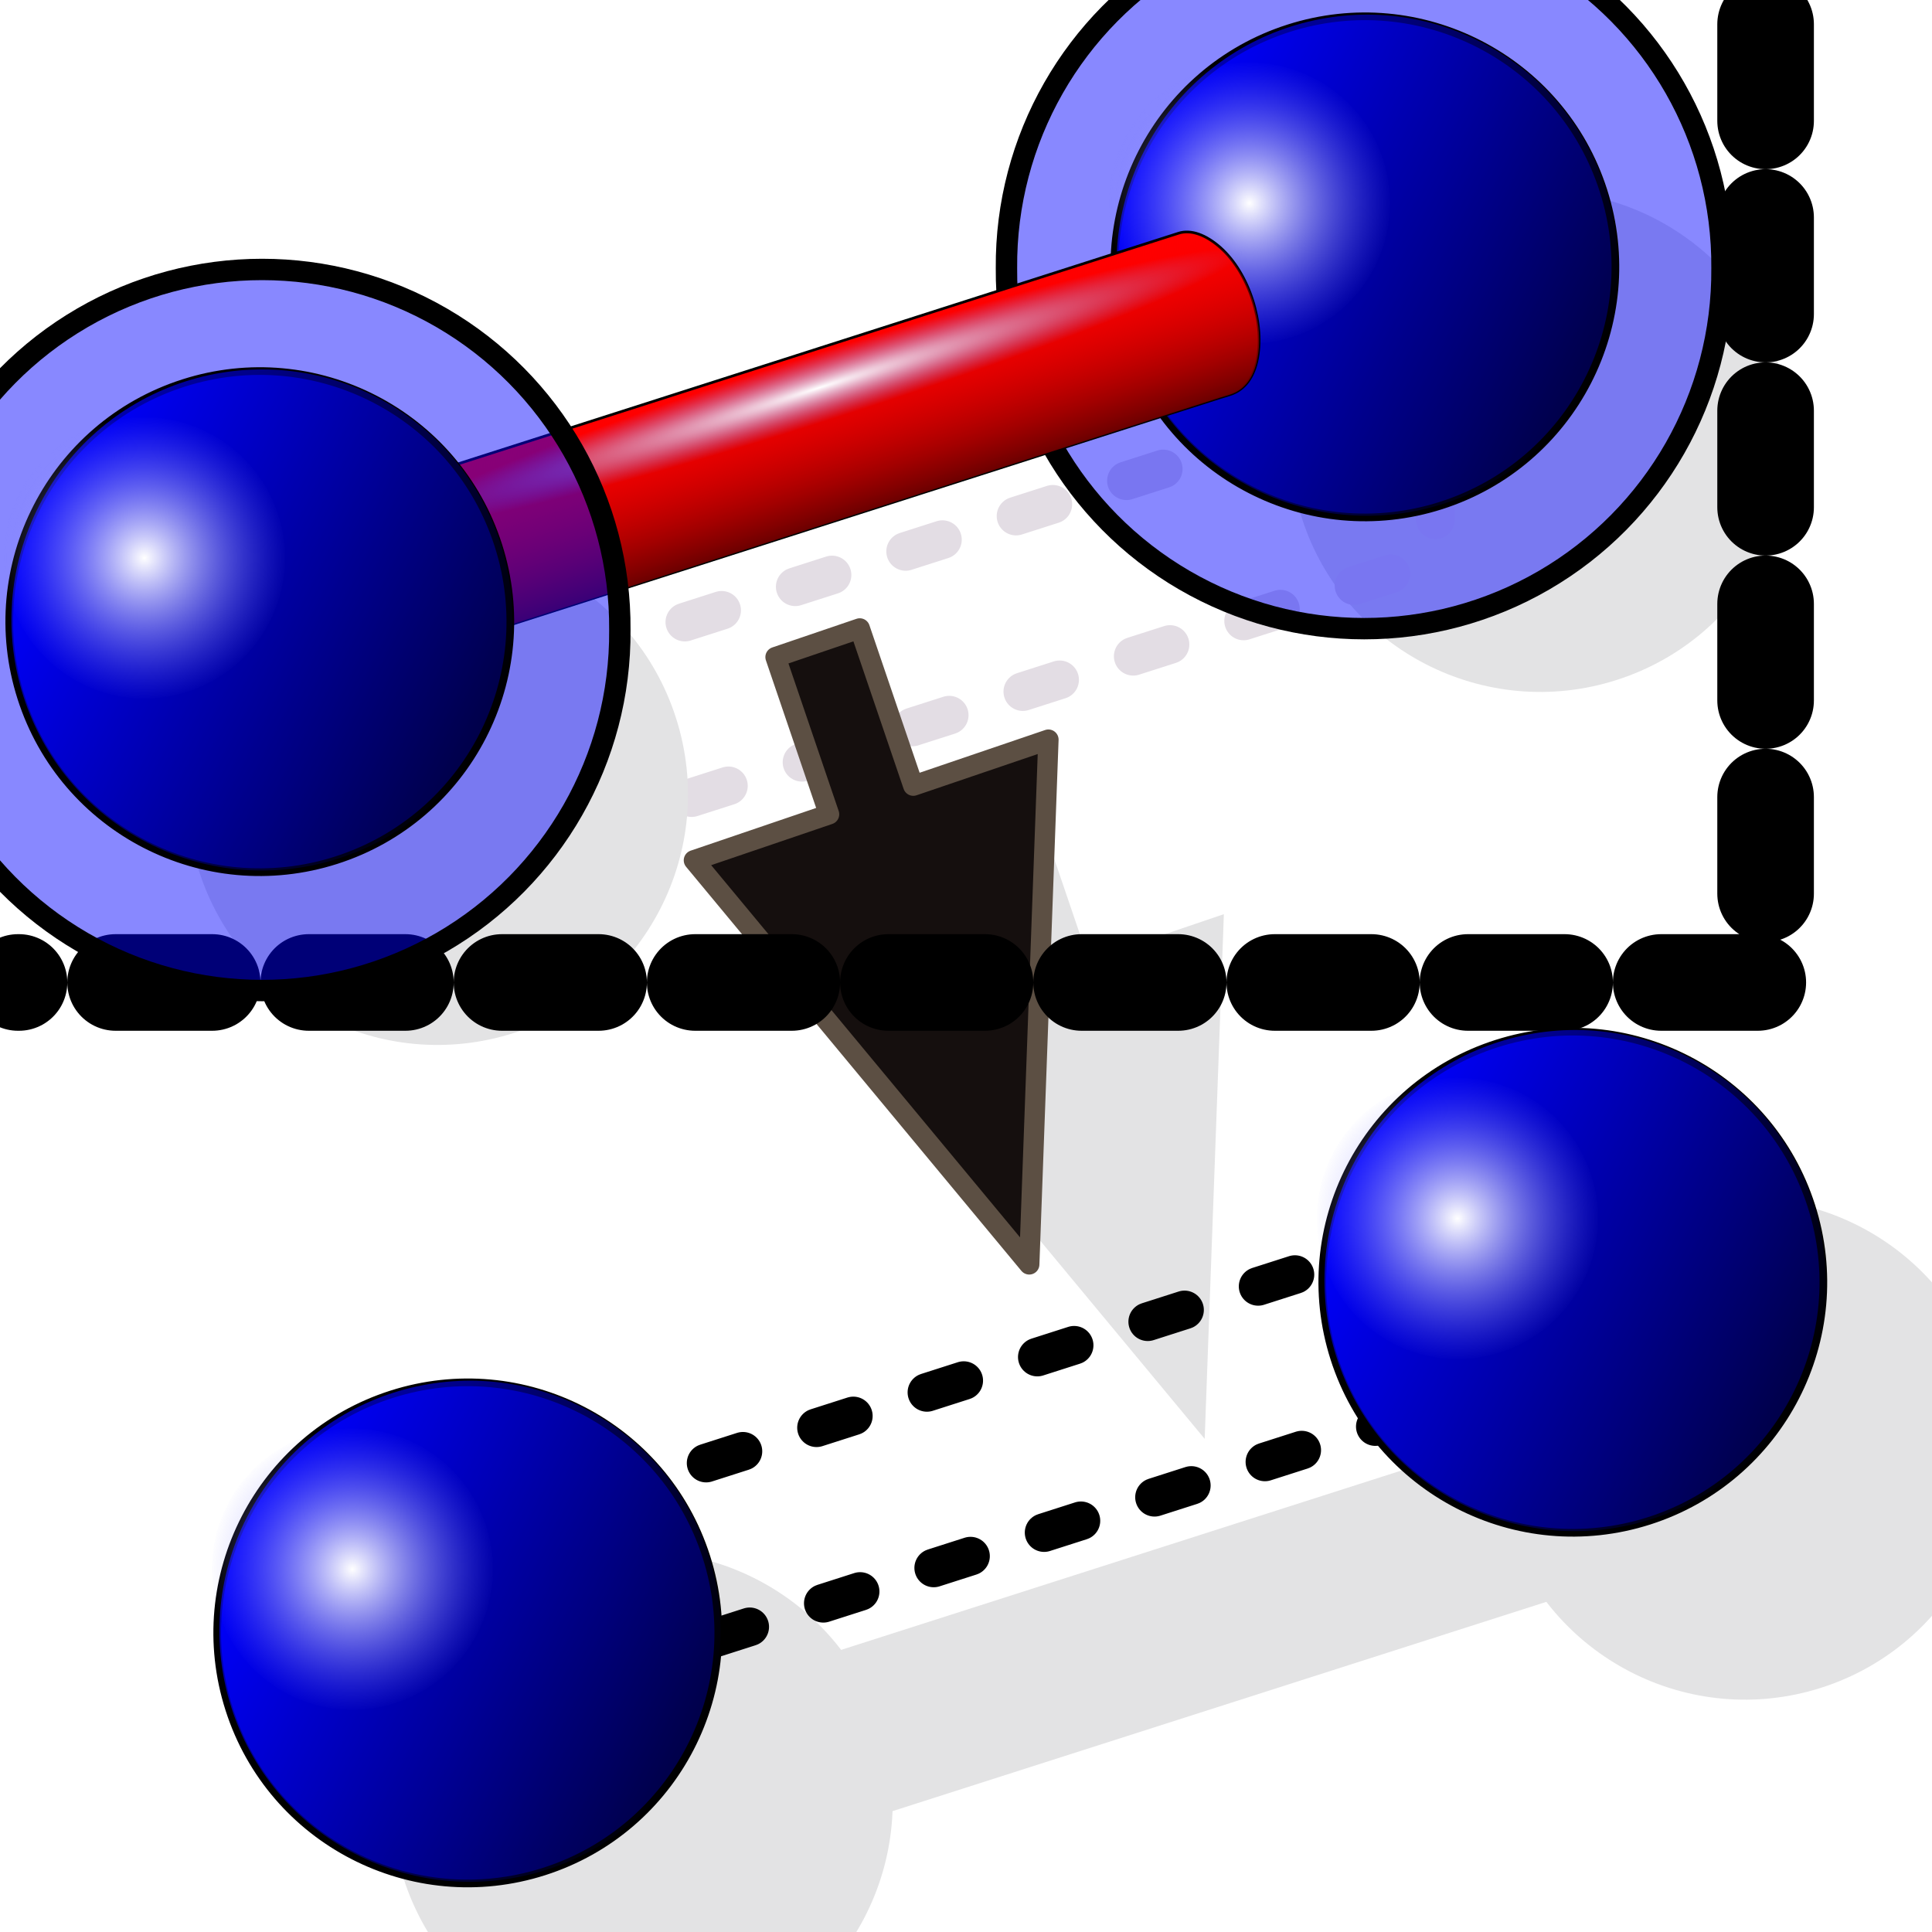
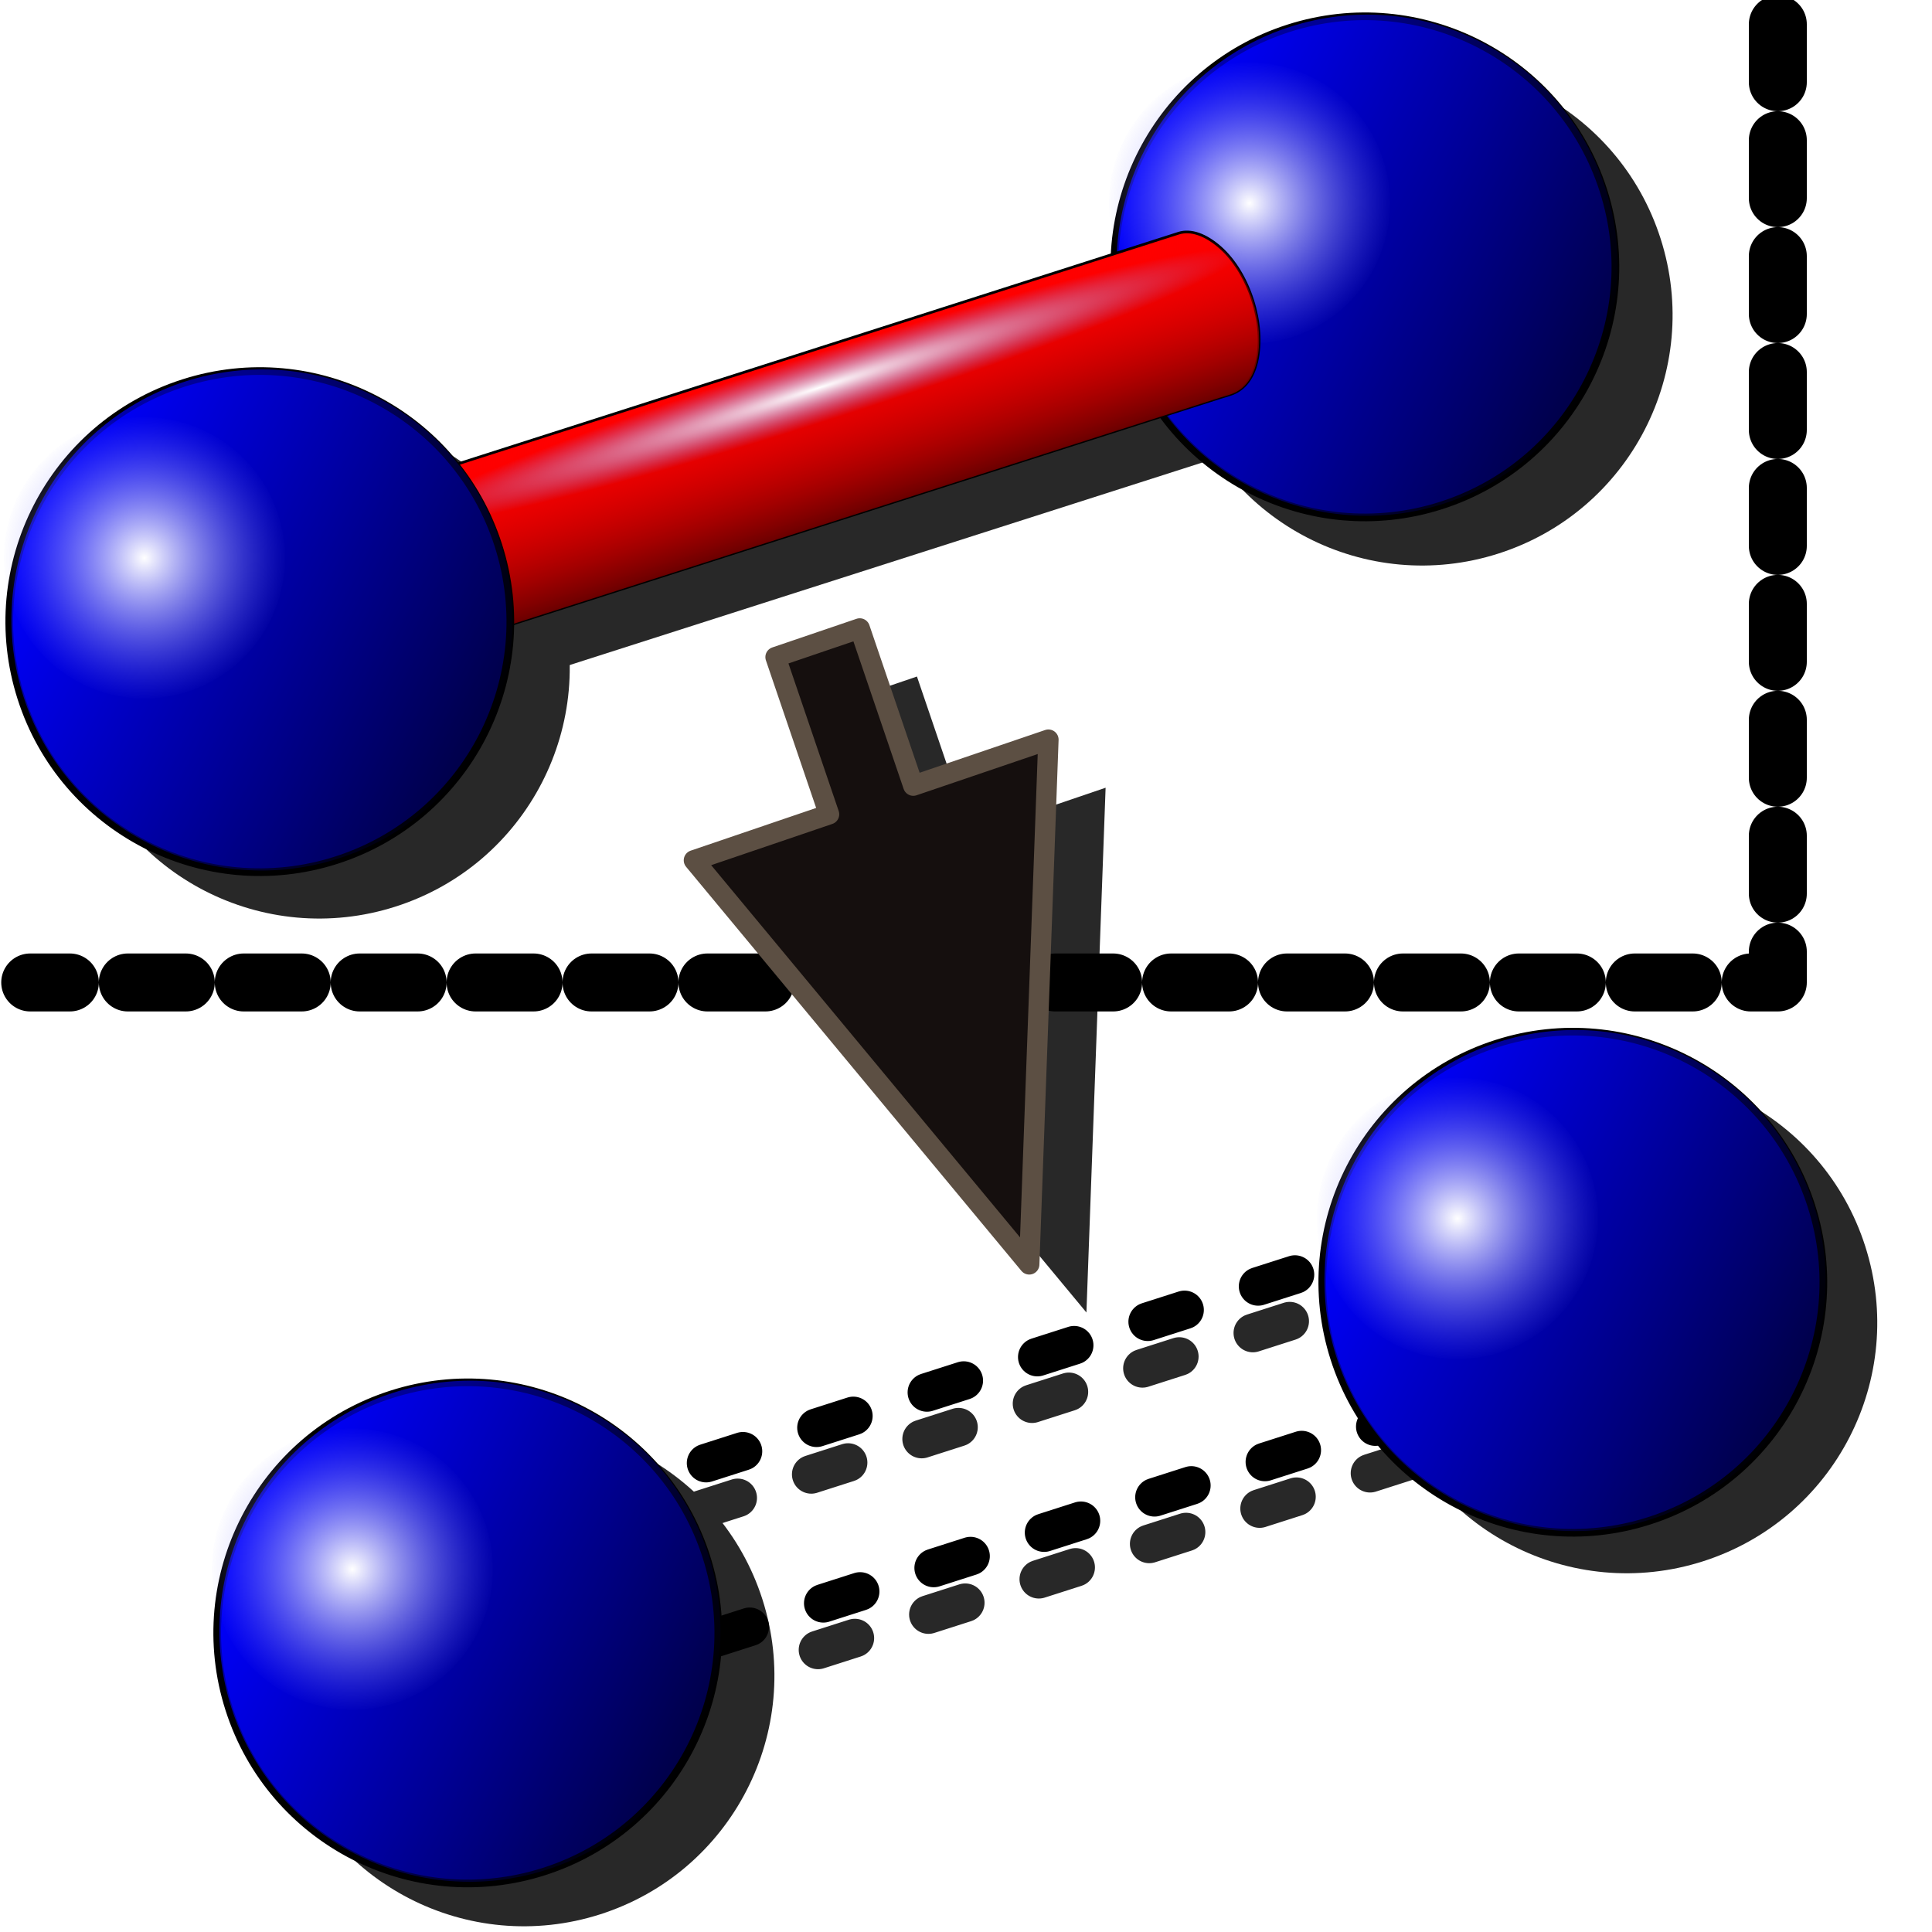
<svg xmlns="http://www.w3.org/2000/svg" xmlns:xlink="http://www.w3.org/1999/xlink" version="1.0" width="100" height="100" id="svg2">
  <defs id="defs4">
    <linearGradient id="linearGradient3613">
      <stop style="stop-color:#690000;stop-opacity:1" offset="0" id="stop3615" />
      <stop style="stop-color:#ff0000;stop-opacity:0" offset="1" id="stop3617" />
    </linearGradient>
    <linearGradient id="linearGradient3384">
      <stop style="stop-color:#0000ff;stop-opacity:1;" offset="0" id="stop3386" />
      <stop style="stop-color:#000000;stop-opacity:1" offset="1" id="stop3388" />
    </linearGradient>
    <linearGradient id="linearGradient3252">
      <stop style="stop-color:#ffffff;stop-opacity:1" offset="0" id="stop3254" />
      <stop style="stop-color:#7f7fff;stop-opacity:0;" offset="1" id="stop3256" />
    </linearGradient>
    <linearGradient xlink:href="#linearGradient3384" id="linearGradient2600" gradientUnits="userSpaceOnUse" gradientTransform="matrix(0.2688926,0.2688926,-0.2688926,0.2688926,38.22773,-8.449435)" x1="25.398" y1="63.346" x2="90.625" y2="63.346" />
    <radialGradient xlink:href="#linearGradient3252" id="radialGradient2602" gradientUnits="userSpaceOnUse" gradientTransform="matrix(0.2134373,0,0,0.2134373,19.80521,5.961047)" cx="58.012" cy="63.346" fx="58.012" fy="63.346" r="33.113" />
    <linearGradient xlink:href="#linearGradient3384" id="linearGradient2610" gradientUnits="userSpaceOnUse" gradientTransform="matrix(0.2688926,0.2688926,-0.2688926,0.2688926,38.22773,-8.449435)" x1="25.398" y1="63.346" x2="90.625" y2="63.346" />
    <radialGradient xlink:href="#linearGradient3252" id="radialGradient2612" gradientUnits="userSpaceOnUse" gradientTransform="matrix(0.2134373,0,0,0.2134373,19.80521,5.961047)" cx="58.012" cy="63.346" fx="58.012" fy="63.346" r="33.113" />
    <linearGradient xlink:href="#linearGradient3384" id="linearGradient2287" gradientUnits="userSpaceOnUse" gradientTransform="matrix(0.2688926,0.2688926,-0.2688926,0.2688926,38.22773,-8.449435)" x1="25.398" y1="63.346" x2="90.625" y2="63.346" />
    <radialGradient xlink:href="#linearGradient3252" id="radialGradient2289" gradientUnits="userSpaceOnUse" gradientTransform="matrix(0.2134373,0,0,0.2134373,19.80521,5.961047)" cx="58.012" cy="63.346" fx="58.012" fy="63.346" r="33.113" />
    <linearGradient xlink:href="#linearGradient3384" id="linearGradient2297" gradientUnits="userSpaceOnUse" gradientTransform="matrix(0.2688926,0.2688926,-0.2688926,0.2688926,38.22773,-8.449435)" x1="25.398" y1="63.346" x2="90.625" y2="63.346" />
    <radialGradient xlink:href="#linearGradient3252" id="radialGradient2299" gradientUnits="userSpaceOnUse" gradientTransform="matrix(0.2134373,0,0,0.2134373,19.80521,5.961047)" cx="58.012" cy="63.346" fx="58.012" fy="63.346" r="33.113" />
    <linearGradient xlink:href="#linearGradient3613" id="linearGradient3359" gradientUnits="userSpaceOnUse" gradientTransform="matrix(0,-0.1877941,-0.1877941,0,69.33775,23.99787)" x1="40.687" y1="39.968" x2="73.027" y2="39.968" />
    <linearGradient xlink:href="#linearGradient3384" id="linearGradient3361" gradientUnits="userSpaceOnUse" x1="25.398" y1="63.346" x2="90.625" y2="63.346" />
    <radialGradient xlink:href="#linearGradient3252" id="radialGradient3363" gradientUnits="userSpaceOnUse" gradientTransform="matrix(0.4655719,0,0,3.5311713e-2,95.36299,-11.87807)" cx="-89.471" cy="6.2" fx="-89.471" fy="6.2" r="33.768" />
  </defs>
-   <g id="g3477" transform="translate(-138.6638,-13.07681)">
-     <path d="M 241.33,84.131 C 243.514,90.95 239.756,98.249 232.936,100.432 C 226.116,102.615 218.818,98.855 216.636,92.035 C 214.452,85.215 218.21,77.917 225.03,75.734 C 231.85,73.551 239.148,77.31 241.33,84.131 L 241.33,84.131 z " style="fill:#e3e3e4;fill-opacity:1;fill-rule:evenodd;stroke:none;stroke-width:0.398px;stroke-linecap:butt;stroke-linejoin:miter;stroke-opacity:1" id="path2358" />
-     <path d="M 184.248,102.402 C 186.432,109.222 182.673,116.521 175.853,118.704 C 169.034,120.887 161.735,117.127 159.554,110.307 C 157.369,103.487 161.128,96.188 167.948,94.005 C 174.768,91.822 182.066,95.582 184.248,102.402 L 184.248,102.402 z " style="fill:#e3e3e4;fill-opacity:1;fill-rule:evenodd;stroke:none;stroke-width:0.398px;stroke-linecap:butt;stroke-linejoin:miter;stroke-opacity:1" id="path2370" />
-     <path d="M 218.545,86.84 C 219.182,86.636 219.957,86.918 220.704,87.578 C 222.197,88.897 223.045,91.546 222.595,93.487 C 222.37,94.457 221.855,94.986 221.218,95.19 C 221.053,95.243 220.908,95.291 220.715,95.344 L 179.065,108.676 L 176.394,100.333 L 218.545,86.84 z " style="fill:#e3e3e4;fill-opacity:1;fill-rule:evenodd;stroke:none;stroke-width:0.138;stroke-linecap:round;stroke-linejoin:round;stroke-miterlimit:4;stroke-dasharray:none;stroke-dashoffset:2.634;stroke-opacity:1" id="path2328" />
-     <path d="M 230.736,31.97 C 232.921,38.79 229.162,46.089 222.342,48.272 C 215.522,50.455 208.224,46.695 206.042,39.875 C 203.858,33.055 207.617,25.756 214.437,23.573 C 221.256,21.39 228.555,25.15 230.736,31.97 L 230.736,31.97 z " style="fill:#e3e3e4;fill-opacity:1;fill-rule:evenodd;stroke:none;stroke-width:0.398px;stroke-linecap:butt;stroke-linejoin:miter;stroke-opacity:1" id="path2350" />
-     <path d="M 208.797,34.173 C 209.434,33.969 210.209,34.251 210.956,34.911 C 212.449,36.23 213.297,38.878 212.847,40.819 C 212.622,41.79 212.107,42.319 211.469,42.523 C 211.304,42.576 211.159,42.624 210.966,42.677 L 169.316,56.009 L 166.646,47.666 L 208.797,34.173 z " style="fill:none;fill-opacity:1;fill-rule:evenodd;stroke:#e3dde4;stroke-width:2;stroke-linecap:round;stroke-linejoin:round;stroke-miterlimit:4;stroke-dasharray:2, 4;stroke-dashoffset:0;stroke-opacity:1" id="path2364" />
-     <path id="path2376" d="M 201.018,87.553 L 202.011,60.393 L 195.016,62.774 L 192.246,54.637 L 187.887,56.121 L 190.657,64.258 L 183.661,66.639 L 201.018,87.553 z " style="fill:#e3e3e4;fill-opacity:1;fill-rule:evenodd;stroke:none;stroke-width:1.053;stroke-linecap:round;stroke-linejoin:round;stroke-miterlimit:4;stroke-dashoffset:0;stroke-opacity:1" />
-     <path d="M 173.654,50.242 C 175.838,57.062 172.079,64.36 165.26,66.543 C 158.44,68.726 151.142,64.967 148.96,58.146 C 146.776,51.327 150.534,44.028 157.354,41.845 C 164.174,39.662 171.472,43.422 173.654,50.242 L 173.654,50.242 z " style="fill:#e3e3e4;fill-opacity:1;fill-rule:evenodd;stroke:none;stroke-width:0.398px;stroke-linecap:butt;stroke-linejoin:miter;stroke-opacity:1" id="path2380" />
-   </g>
-   <path style="opacity:1;fill:#0000ff;fill-opacity:0.466;fill-rule:evenodd;stroke:#000000;stroke-width:1px;stroke-linecap:butt;stroke-linejoin:miter;stroke-opacity:1" id="path3257" d="M 165.306 9.796 A 16.735 16.735 0 1 1  131.837,9.796 A 16.735 16.735 0 1 1  165.306 9.796 z" transform="matrix(1.106572,0,0,1.106572,-93.79273,3.037663)" />
+   <path id="path2358" style="fill:#282828;fill-opacity:1;fill-rule:evenodd;stroke:none;stroke-width:0.398px;stroke-linecap:butt;stroke-linejoin:miter;stroke-opacity:1" d="M 96.546,64.511 C 98.73,71.33 94.971,78.629 88.151,80.812 C 81.332,82.995 74.033,79.235 71.852,72.415 C 69.667,65.596 73.426,58.297 80.246,56.114 C 87.066,53.931 94.364,57.69 96.546,64.511 L 96.546,64.511 z " />
+   <path id="path2370" style="fill:#282828;fill-opacity:1;fill-rule:evenodd;stroke:none;stroke-width:0.398px;stroke-linecap:butt;stroke-linejoin:miter;stroke-opacity:1" d="M 39.463,82.783 C 41.647,89.602 37.889,96.901 31.069,99.084 C 24.249,101.267 16.951,97.507 14.769,90.687 C 12.585,83.867 16.343,76.569 23.163,74.386 C 29.983,72.203 37.281,75.962 39.463,82.783 L 39.463,82.783 z " />
+   <path id="path2328" style="fill:#282828;fill-opacity:1;fill-rule:evenodd;stroke:none;stroke-width:0.138;stroke-linecap:round;stroke-linejoin:round;stroke-miterlimit:4;stroke-dasharray:none;stroke-dashoffset:2.634;stroke-opacity:1" d="M 65.107,13.822 C 65.744,13.618 66.519,13.9 67.266,14.559 C 68.759,15.878 69.607,18.527 69.157,20.468 C 68.932,21.438 68.417,21.968 67.779,22.172 C 67.615,22.224 67.469,22.272 67.276,22.326 L 25.627,35.658 L 22.956,27.315 L 65.107,13.822 z " />
+   <path id="path2350" style="fill:#282828;fill-opacity:1;fill-rule:evenodd;stroke:none;stroke-width:0.398px;stroke-linecap:butt;stroke-linejoin:miter;stroke-opacity:1" d="M 85.952,12.351 C 88.136,19.17 84.377,26.469 77.558,28.652 C 70.738,30.835 63.44,27.075 61.258,20.255 C 59.074,13.435 62.832,6.137 69.652,3.954 C 76.472,1.771 83.77,5.53 85.952,12.351 L 85.952,12.351 z " />
+   <path id="path2364" style="fill:none;fill-opacity:1;fill-rule:evenodd;stroke:#282828;stroke-width:2;stroke-linecap:round;stroke-linejoin:round;stroke-miterlimit:4;stroke-dasharray:2, 4;stroke-dashoffset:0;stroke-opacity:1" d="M 76.676,65.208 C 77.313,65.004 78.088,65.286 78.835,65.946 C 80.328,67.265 81.176,69.914 80.726,71.855 C 80.501,72.825 79.986,73.354 79.348,73.558 C 79.183,73.611 79.038,73.659 78.845,73.713 L 37.196,87.044 L 34.525,78.702 L 76.676,65.208 z " />
+   <path style="fill:#282828;fill-opacity:1;fill-rule:evenodd;stroke:none;stroke-width:1.053;stroke-linecap:round;stroke-linejoin:round;stroke-miterlimit:4;stroke-dashoffset:0;stroke-opacity:1" d="M 56.233,67.934 L 57.226,40.773 L 50.231,43.154 L 47.461,35.017 L 43.102,36.501 L 45.872,44.638 L 38.877,47.019 L 56.233,67.934 z " id="path2376" />
+   <path id="path2380" style="fill:#282828;fill-opacity:1;fill-rule:evenodd;stroke:none;stroke-width:0.398px;stroke-linecap:butt;stroke-linejoin:miter;stroke-opacity:1" d="M 28.869,30.622 C 31.053,37.442 27.295,44.741 20.475,46.924 C 13.655,49.107 6.357,45.347 4.175,38.527 C 1.991,31.707 5.749,24.408 12.569,22.225 C 19.389,20.042 26.687,23.802 28.869,30.622 L 28.869,30.622 z " />
  <g id="g3558" transform="matrix(0.9955618,-0.3186728,0.3186728,0.9955618,26.42156,1.375866)">
    <path d="M 49.067,24.229 C 49.068,31.079 43.515,36.633 36.665,36.633 C 29.815,36.633 24.262,31.079 24.263,24.229 C 24.262,17.379 29.815,11.825 36.665,11.825 C 43.515,11.825 49.068,17.379 49.067,24.229 L 49.067,24.229 z " style="fill:#0000ff;fill-opacity:1;fill-rule:evenodd;stroke:#000000;stroke-width:0.38px;stroke-linecap:butt;stroke-linejoin:miter;stroke-opacity:1" id="path3560" />
    <path d="M 45.563,32.952 C 40.72,37.797 32.866,37.798 28.022,32.954 C 23.178,28.11 23.179,20.256 28.024,15.413 C 32.867,10.568 40.721,10.568 45.564,15.412 C 50.408,20.256 50.408,28.109 45.563,32.952 L 45.563,32.952 z " style="opacity:0.717;fill:url(#linearGradient2600);fill-opacity:1;fill-rule:evenodd;stroke:none;stroke-width:1px;stroke-linecap:butt;stroke-linejoin:miter;stroke-opacity:1" id="path3562" />
    <path d="M 39.148,19.481 C 39.149,23.326 36.032,26.444 32.187,26.444 C 28.342,26.444 25.225,23.326 25.226,19.481 C 25.225,15.637 28.342,12.519 32.187,12.519 C 36.032,12.519 39.149,15.637 39.148,19.481 L 39.148,19.481 z " style="fill:url(#radialGradient2602);fill-opacity:1;fill-rule:evenodd;stroke:none;stroke-width:1px;stroke-linecap:butt;stroke-linejoin:miter;stroke-opacity:1" id="path3564" />
  </g>
-   <path style="fill:#150f0e;fill-opacity:1;fill-rule:evenodd;stroke:#5c4f43;stroke-width:1.053;stroke-linecap:round;stroke-linejoin:round;stroke-miterlimit:4;stroke-dashoffset:0;stroke-opacity:1" d="M 53.273,65.444 L 54.266,38.284 L 47.271,40.665 L 44.501,32.528 L 40.142,34.011 L 42.912,42.148 L 35.917,44.529 L 53.273,65.444 z " id="path6783" />
-   <path style="fill:none;fill-opacity:1;fill-rule:evenodd;stroke:#000000;stroke-width:5;stroke-linecap:round;stroke-linejoin:round;stroke-miterlimit:4;stroke-dasharray:5,5;stroke-dashoffset:0;stroke-opacity:1" d="M 91.387,1.256 L 91.387,50.852 L 0.931,50.852" id="rect2271" />
+   <path style="fill:none;fill-opacity:1;fill-rule:evenodd;stroke:#000000;stroke-width:3;stroke-linecap:round;stroke-linejoin:round;stroke-miterlimit:4;stroke-dasharray:3, 3;stroke-dashoffset:0;stroke-opacity:1" d="M 92.02,1.256 L 92.02,50.852 L 1.564,50.852" id="rect2271" />
  <g id="g3289" transform="matrix(1.396475,-0.4470026,0.4470026,1.396475,-37.83242,27.80199)">
    <path d="M 67.467,10.331 C 67.923,10.331 68.368,10.675 68.716,11.259 C 69.412,12.426 69.412,14.323 68.716,15.49 C 68.368,16.074 67.923,16.31 67.467,16.31 C 67.349,16.31 67.245,16.311 67.108,16.306 L 37.283,16.306 L 37.283,10.331 L 67.467,10.331 z " style="fill:#ff0000;fill-opacity:1;fill-rule:evenodd;stroke:#000000;stroke-width:0.094;stroke-linecap:round;stroke-linejoin:round;stroke-miterlimit:4;stroke-dasharray:none;stroke-dashoffset:2.634;stroke-opacity:1" id="path3291" />
    <path d="M 67.467,10.331 C 67.923,10.331 68.368,10.675 68.716,11.259 C 69.412,12.426 69.412,14.323 68.716,15.49 C 68.368,16.074 67.923,16.31 67.467,16.31 C 67.349,16.31 67.245,16.311 67.108,16.306 L 37.309,16.306 L 37.309,10.331 L 67.467,10.331 z " style="fill:url(#linearGradient3359);fill-opacity:1;fill-rule:evenodd;stroke:none;stroke-width:0.5;stroke-linecap:round;stroke-linejoin:round;stroke-miterlimit:4;stroke-dasharray:none;stroke-dashoffset:2.634;stroke-opacity:1" id="path3293" />
    <g transform="matrix(0,-0.1877941,-0.1877941,0,50.39653,11.12895)" id="g3295">
      <path d="M 90.625,63.346 C 90.628,81.36 76.026,95.965 58.012,95.965 C 39.997,95.965 25.395,81.36 25.398,63.346 C 25.395,45.332 39.997,30.727 58.012,30.727 C 76.026,30.727 90.628,45.332 90.625,63.346 L 90.625,63.346 z " transform="matrix(0,-0.2910472,0.4882663,0,-42.57093,87.17801)" style="fill:#ff0000;fill-rule:evenodd;stroke:#000000;stroke-width:1px;stroke-linecap:butt;stroke-linejoin:miter;stroke-opacity:1" id="path3297" />
      <path d="M 90.625,63.346 C 90.628,81.36 76.026,95.965 58.012,95.965 C 39.997,95.965 25.395,81.36 25.398,63.346 C 25.395,45.332 39.997,30.727 58.012,30.727 C 76.026,30.727 90.628,45.332 90.625,63.346 L 90.625,63.346 z " transform="matrix(0.3452564,-0.2058015,0.3452564,0.2058015,-53.44229,69.13691)" style="opacity:0.717;fill:url(#linearGradient3361);fill-opacity:1;fill-rule:evenodd;stroke:#000000;stroke-width:1px;stroke-linecap:butt;stroke-linejoin:miter;stroke-opacity:1" id="path3299" />
    </g>
    <rect transform="scale(1,-1)" id="rect3301" style="fill:url(#radialGradient3363);fill-opacity:1;fill-rule:evenodd;stroke:none;stroke-width:0.502;stroke-linecap:round;stroke-linejoin:round;stroke-miterlimit:4;stroke-dasharray:none;stroke-dashoffset:2.634;stroke-opacity:1" y="-12.852" x="37.987" height="2.385" width="31.443" />
  </g>
-   <path style="opacity:1;fill:#0000ff;fill-opacity:0.466;fill-rule:evenodd;stroke:#000000;stroke-width:1px;stroke-linecap:butt;stroke-linejoin:miter;stroke-opacity:1" id="path3259" d="M 165.306 9.796 A 16.735 16.735 0 1 1  131.837,9.796 A 16.735 16.735 0 1 1  165.306 9.796 z" transform="matrix(1.106572,0,0,1.106572,-150.8401,21.76851)" />
  <path id="path3325" style="fill:none;fill-opacity:1;fill-rule:evenodd;stroke:#000000;stroke-width:2;stroke-linecap:round;stroke-linejoin:round;stroke-miterlimit:4;stroke-dasharray:2, 4;stroke-dashoffset:0;stroke-opacity:1" d="M 71.235,64.625 C 71.872,64.421 72.647,64.703 73.394,65.362 C 74.887,66.681 75.735,69.33 75.285,71.271 C 75.06,72.242 74.545,72.771 73.907,72.975 C 73.742,73.028 73.597,73.075 73.404,73.129 L 31.755,86.461 L 29.084,78.118 L 71.235,64.625 z " />
  <use x="0" y="0" xlink:href="#g3558" id="use2764" transform="translate(10.76421,52.55467)" width="100" height="100" />
  <use x="0" y="0" xlink:href="#g3558" id="use2766" transform="translate(-46.43384,70.70608)" width="100" height="100" />
  <use x="0" y="0" xlink:href="#g3558" id="use2768" transform="translate(-57.19805,18.36247)" width="100" height="100" />
+   <path style="fill:#150f0e;fill-opacity:1;fill-rule:evenodd;stroke:#5c4f43;stroke-width:1.053;stroke-linecap:round;stroke-linejoin:round;stroke-miterlimit:4;stroke-dashoffset:0;stroke-opacity:1" d="M 53.273,65.444 L 54.266,38.284 L 47.271,40.665 L 44.501,32.528 L 40.142,34.011 L 42.912,42.148 L 35.917,44.529 L 53.273,65.444 z " id="path6783" />
</svg>
